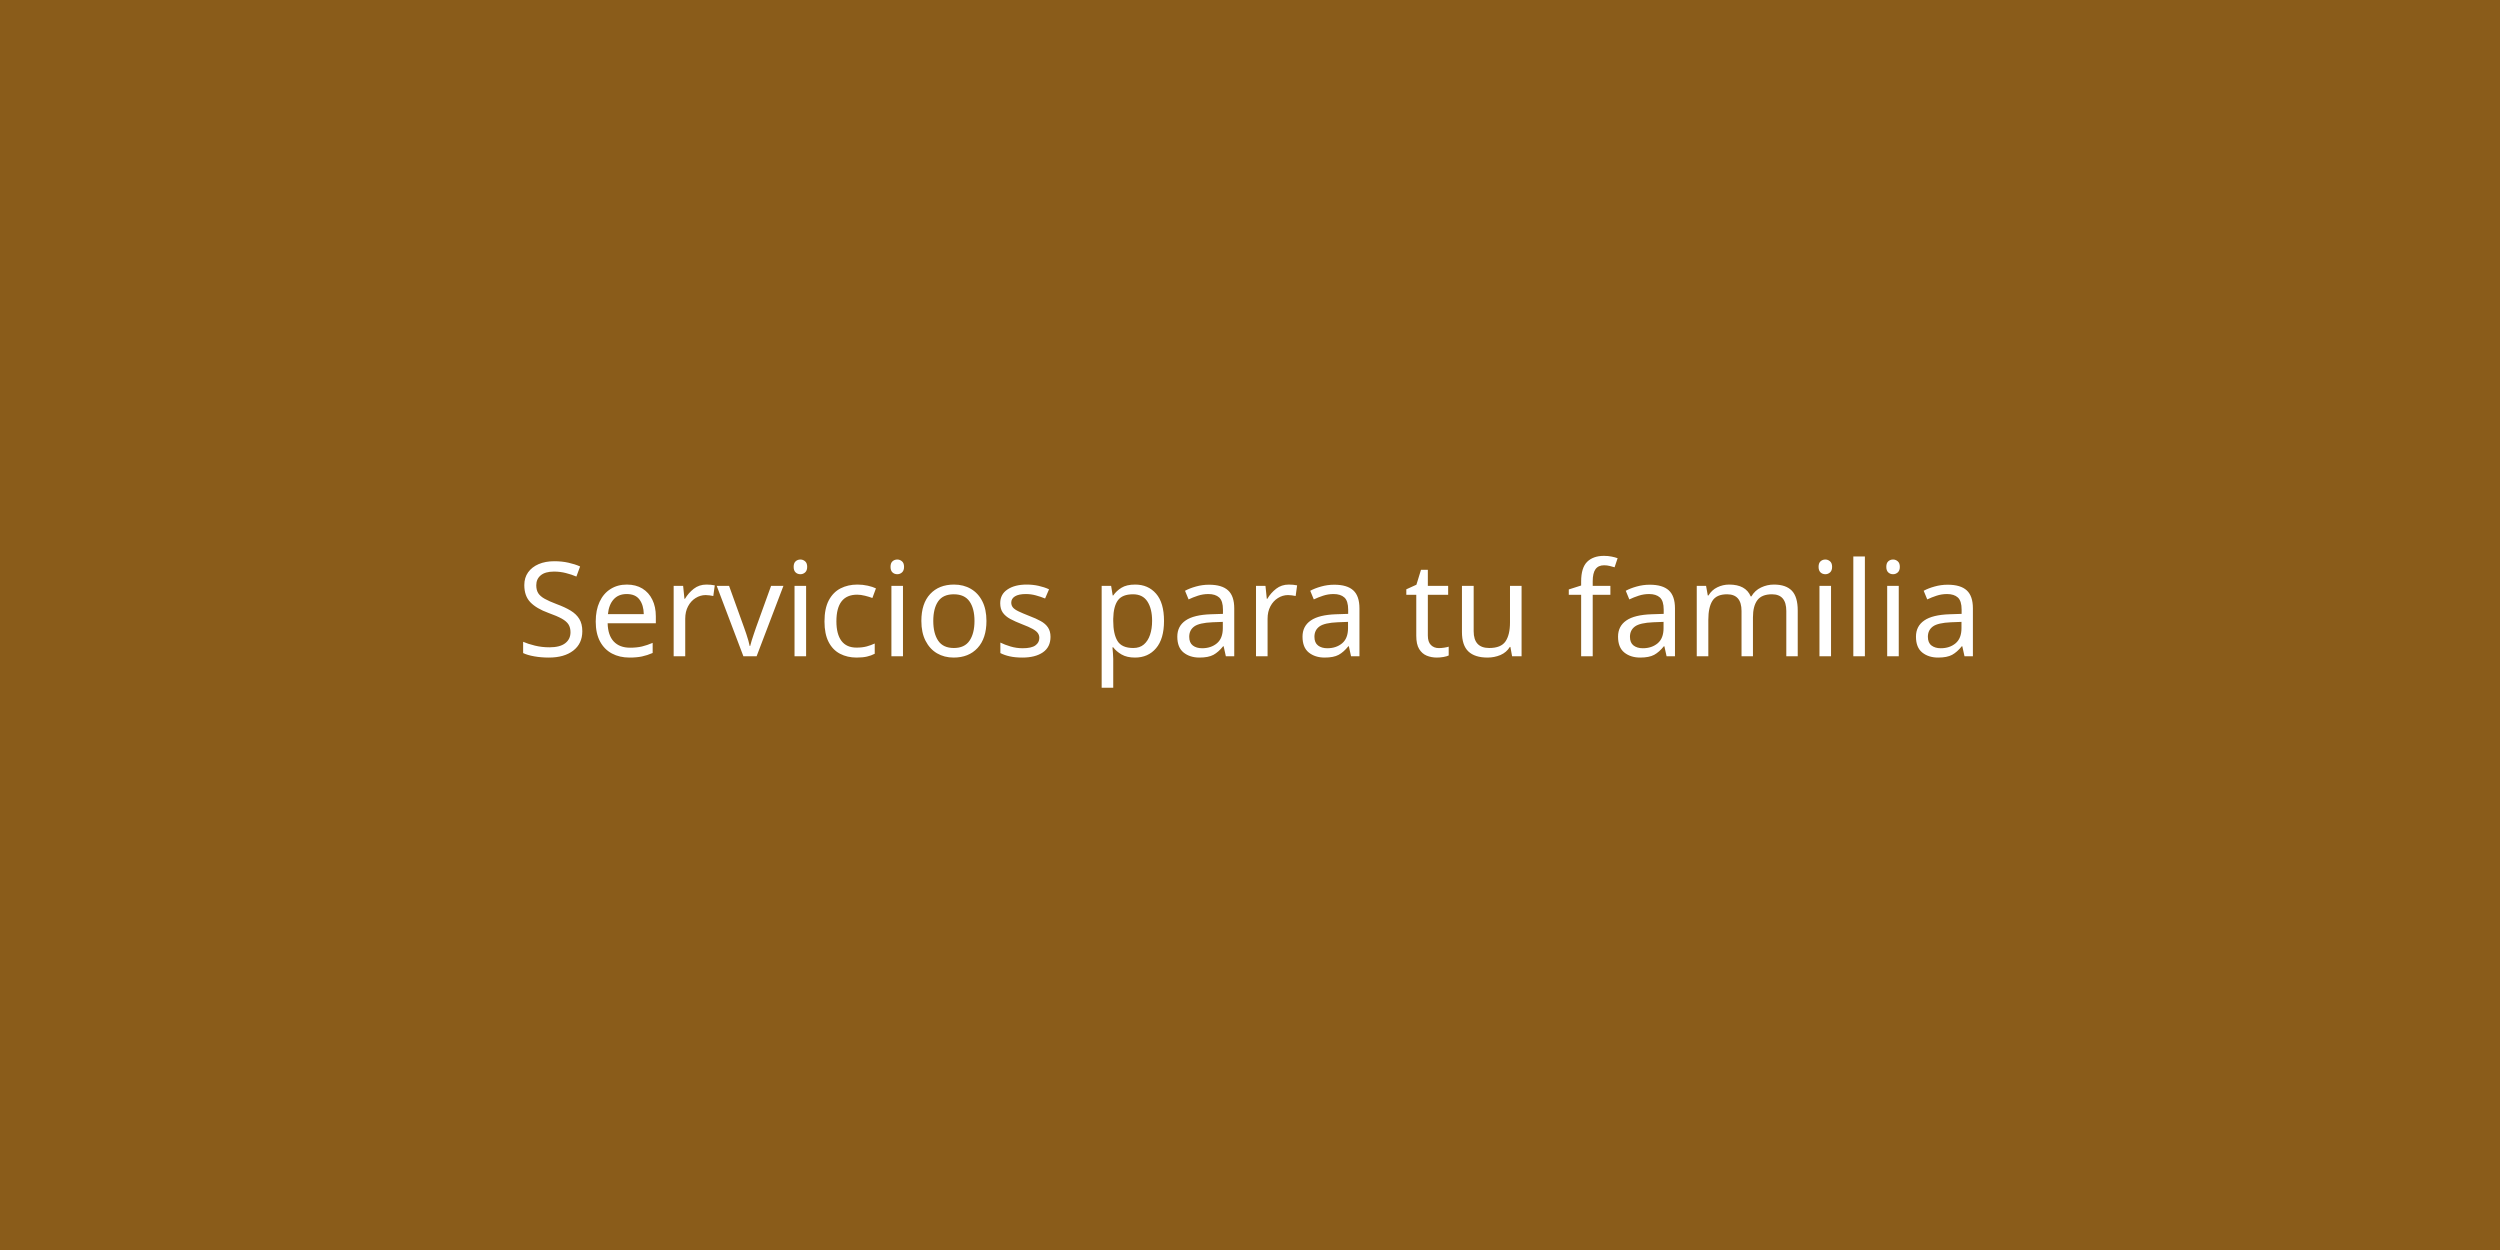
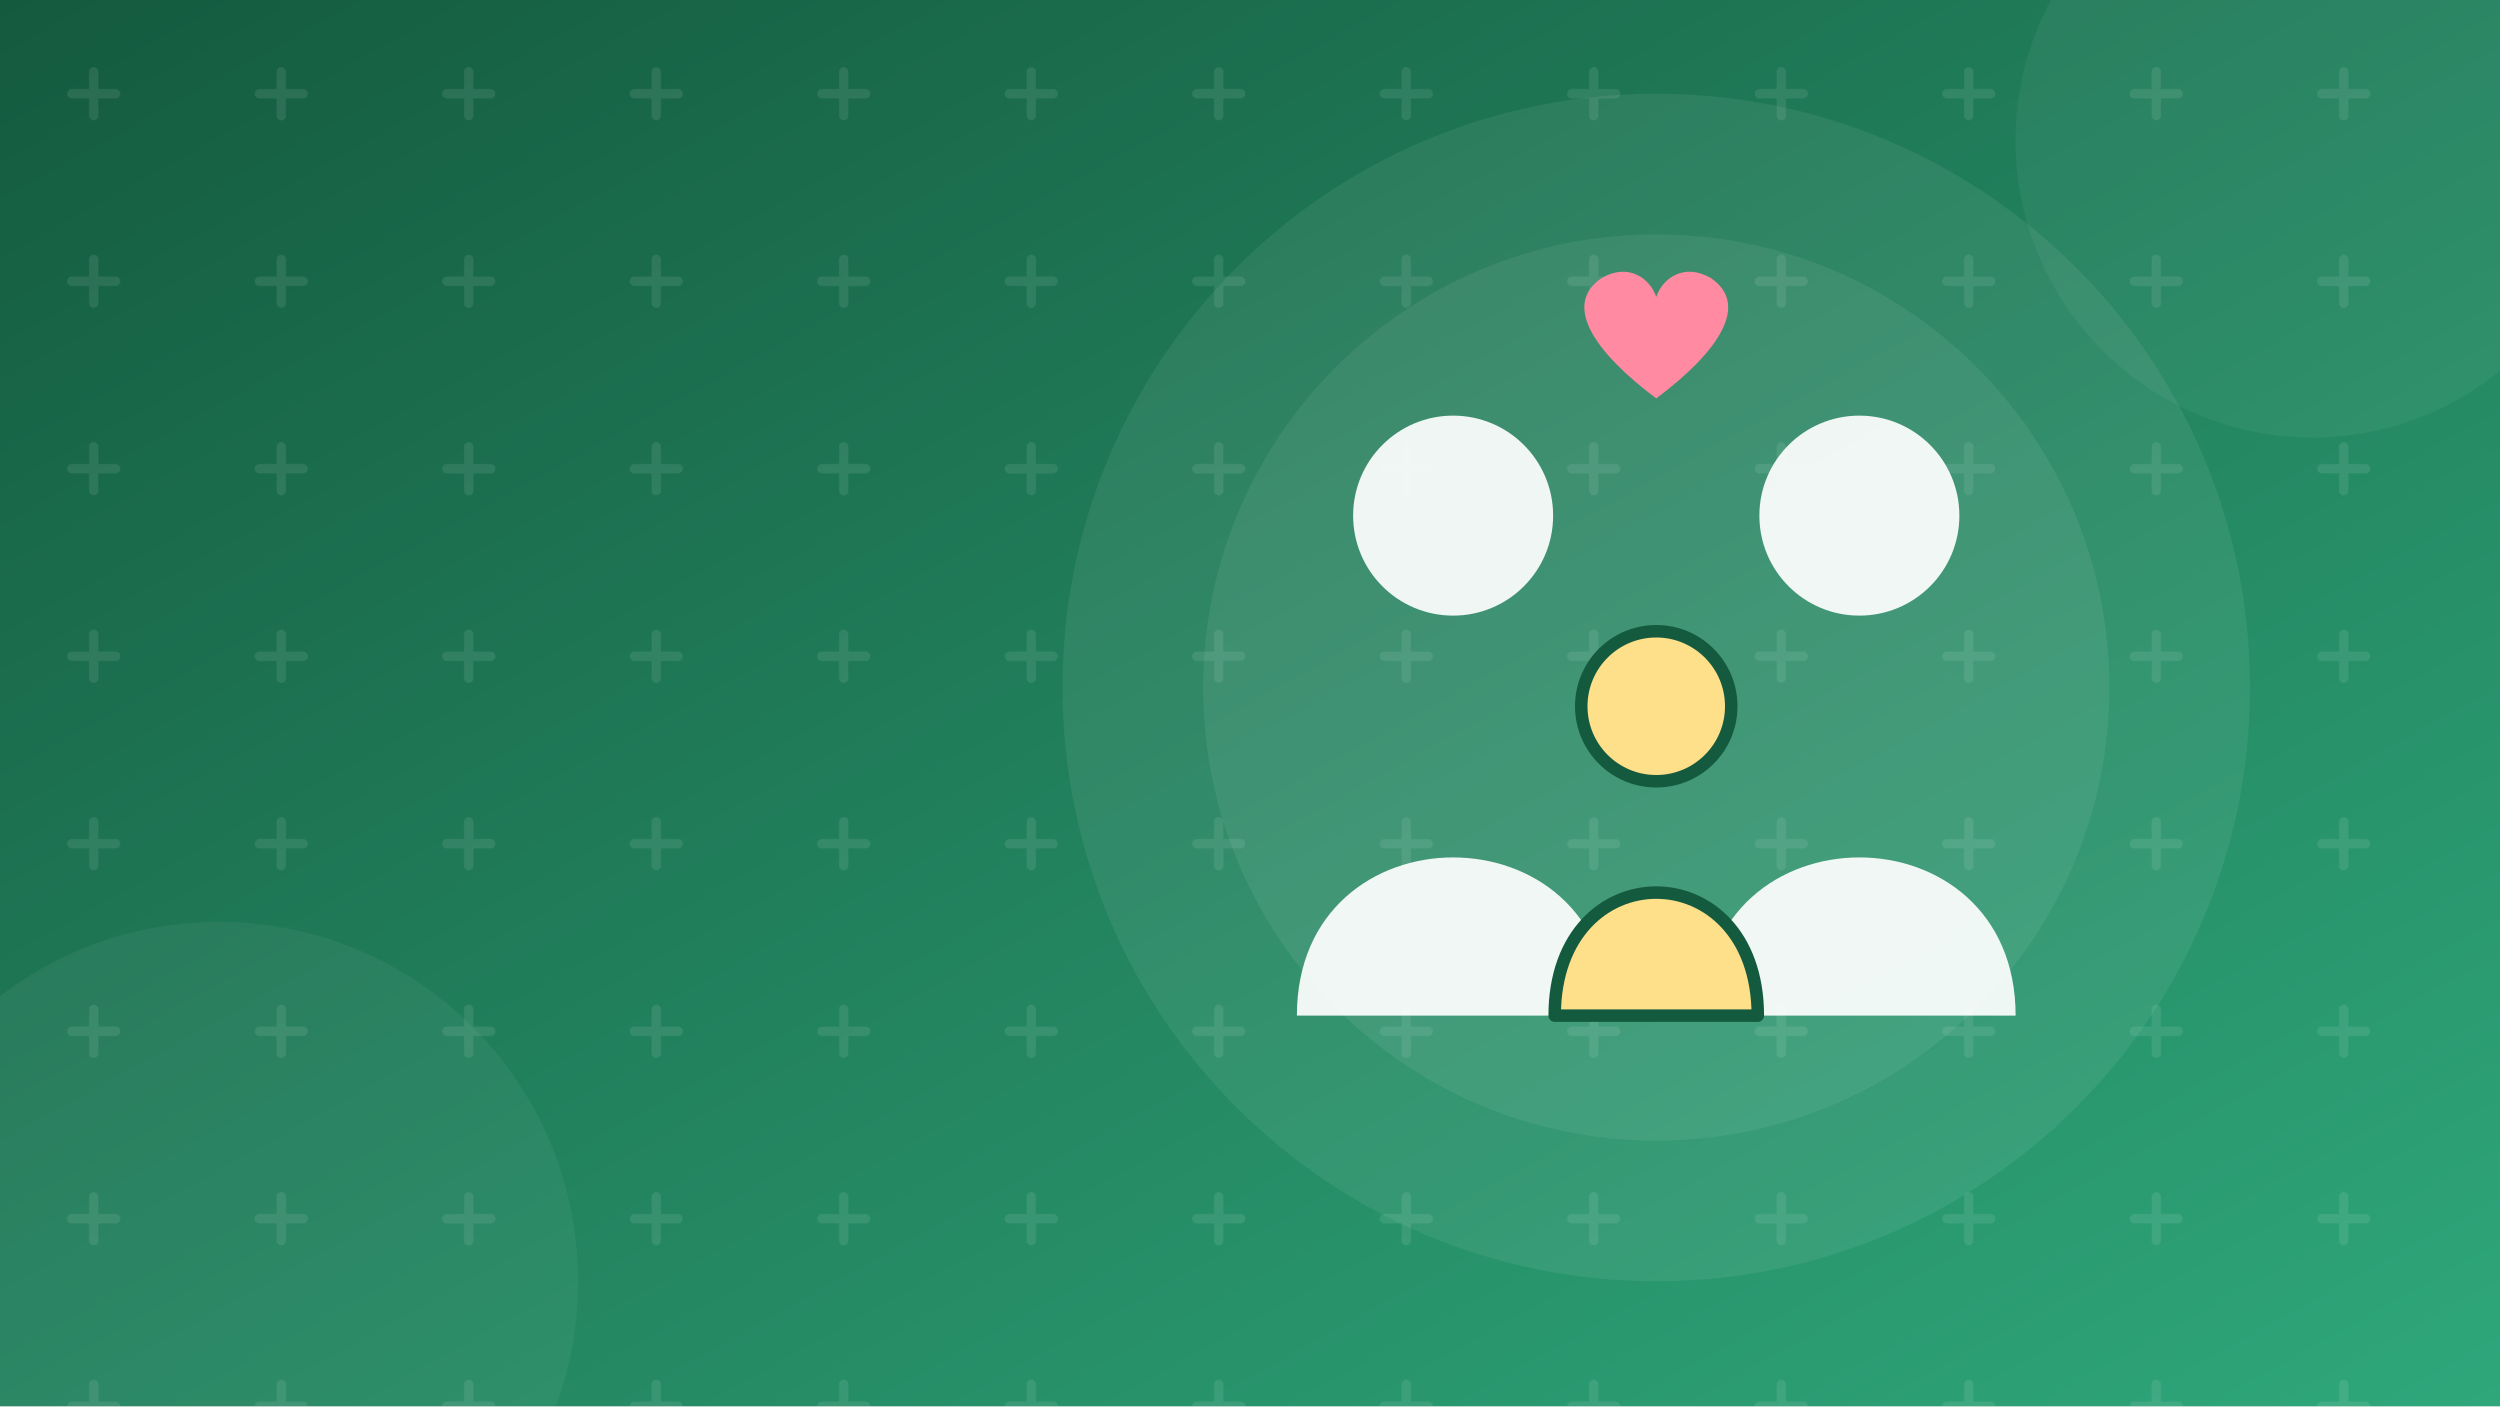
- <svg xmlns="http://www.w3.org/2000/svg" width="800" height="400">
-   <rect width="800" height="400" fill="#8a5c1a" />
-   <text x="400" y="210" font-family="sans-serif" font-size="42" fill="#ffffff" text-anchor="middle">Servicios para tu familia</text>
+ <svg xmlns="http://www.w3.org/2000/svg" viewBox="0 0 1600 900" preserveAspectRatio="xMidYMid slice">
+   <defs>
+     <linearGradient id="fondo3" x1="0" y1="0" x2="1" y2="1">
+       <stop offset="0" stop-color="#145a3f" />
+       <stop offset="1" stop-color="#2fa77b" />
+     </linearGradient>
+     <pattern id="cruces3" width="120" height="120" patternUnits="userSpaceOnUse">
+       <path d="M60 46v28M46 60h28" stroke="#fff" stroke-width="6" stroke-linecap="round" opacity="0.09" />
+     </pattern>
+   </defs>
+   <rect width="1600" height="900" fill="url(#fondo3)" />
+   <rect width="1600" height="900" fill="url(#cruces3)" />
+   <circle cx="1060" cy="440" r="380" fill="#fff" opacity="0.07" />
+   <circle cx="1060" cy="440" r="290" fill="#fff" opacity="0.07" />
+   <circle cx="1480" cy="90" r="190" fill="#fff" opacity="0.05" />
+   <circle cx="140" cy="820" r="230" fill="#fff" opacity="0.05" />
+   <g>
+     <circle cx="930" cy="330" r="64" fill="#fff" fill-opacity="0.92" />
+     <path d="M830 650C830 515 1030 515 1030 650Z" fill="#fff" fill-opacity="0.92" />
+     <circle cx="1190" cy="330" r="64" fill="#fff" fill-opacity="0.92" />
+     <path d="M1090 650C1090 515 1290 515 1290 650Z" fill="#fff" fill-opacity="0.92" />
+     <circle cx="1060" cy="452" r="48" fill="#ffe08a" stroke="#145a3f" stroke-width="8" />
+     <path d="M995 650C995 545 1125 545 1125 650Z" fill="#ffe08a" stroke="#145a3f" stroke-width="8" stroke-linejoin="round" />
+     <path d="M1060 255C1020 225 1000 195 1025 178C1042 168 1056 178 1060 190C1064 178 1078 168 1095 178C1120 195 1100 225 1060 255Z" fill="#ff8aa1" />
+   </g>
</svg>
